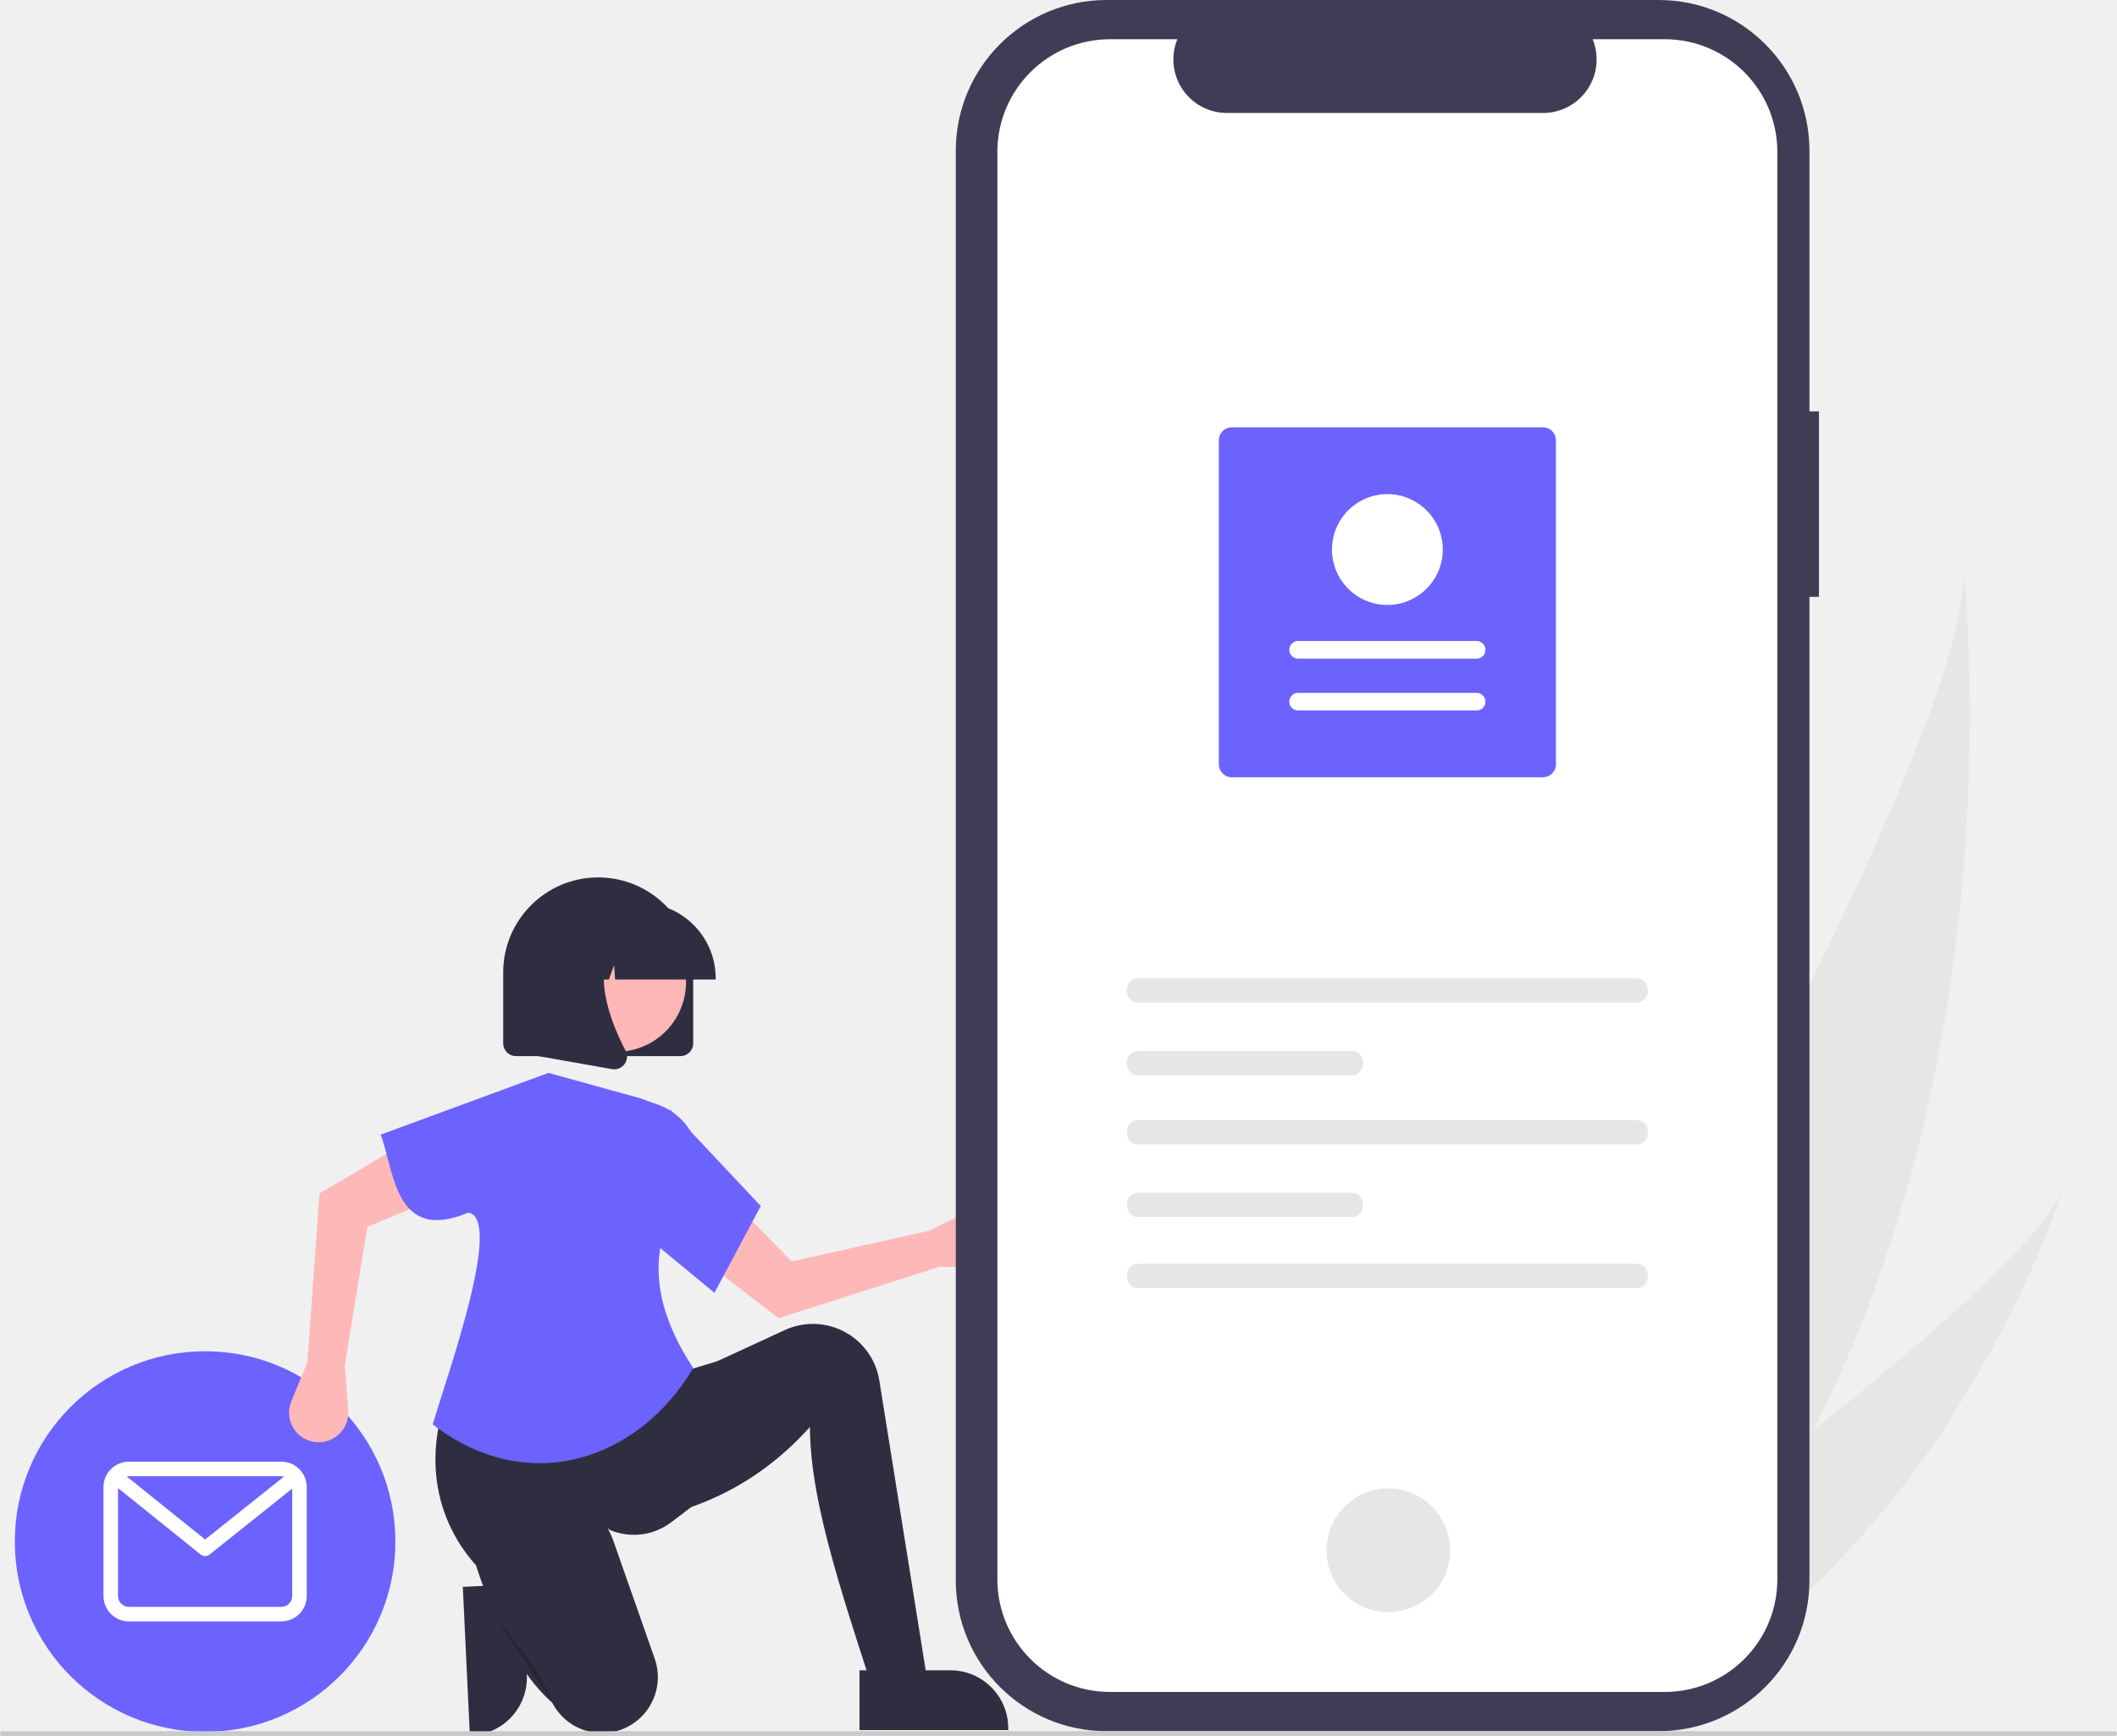
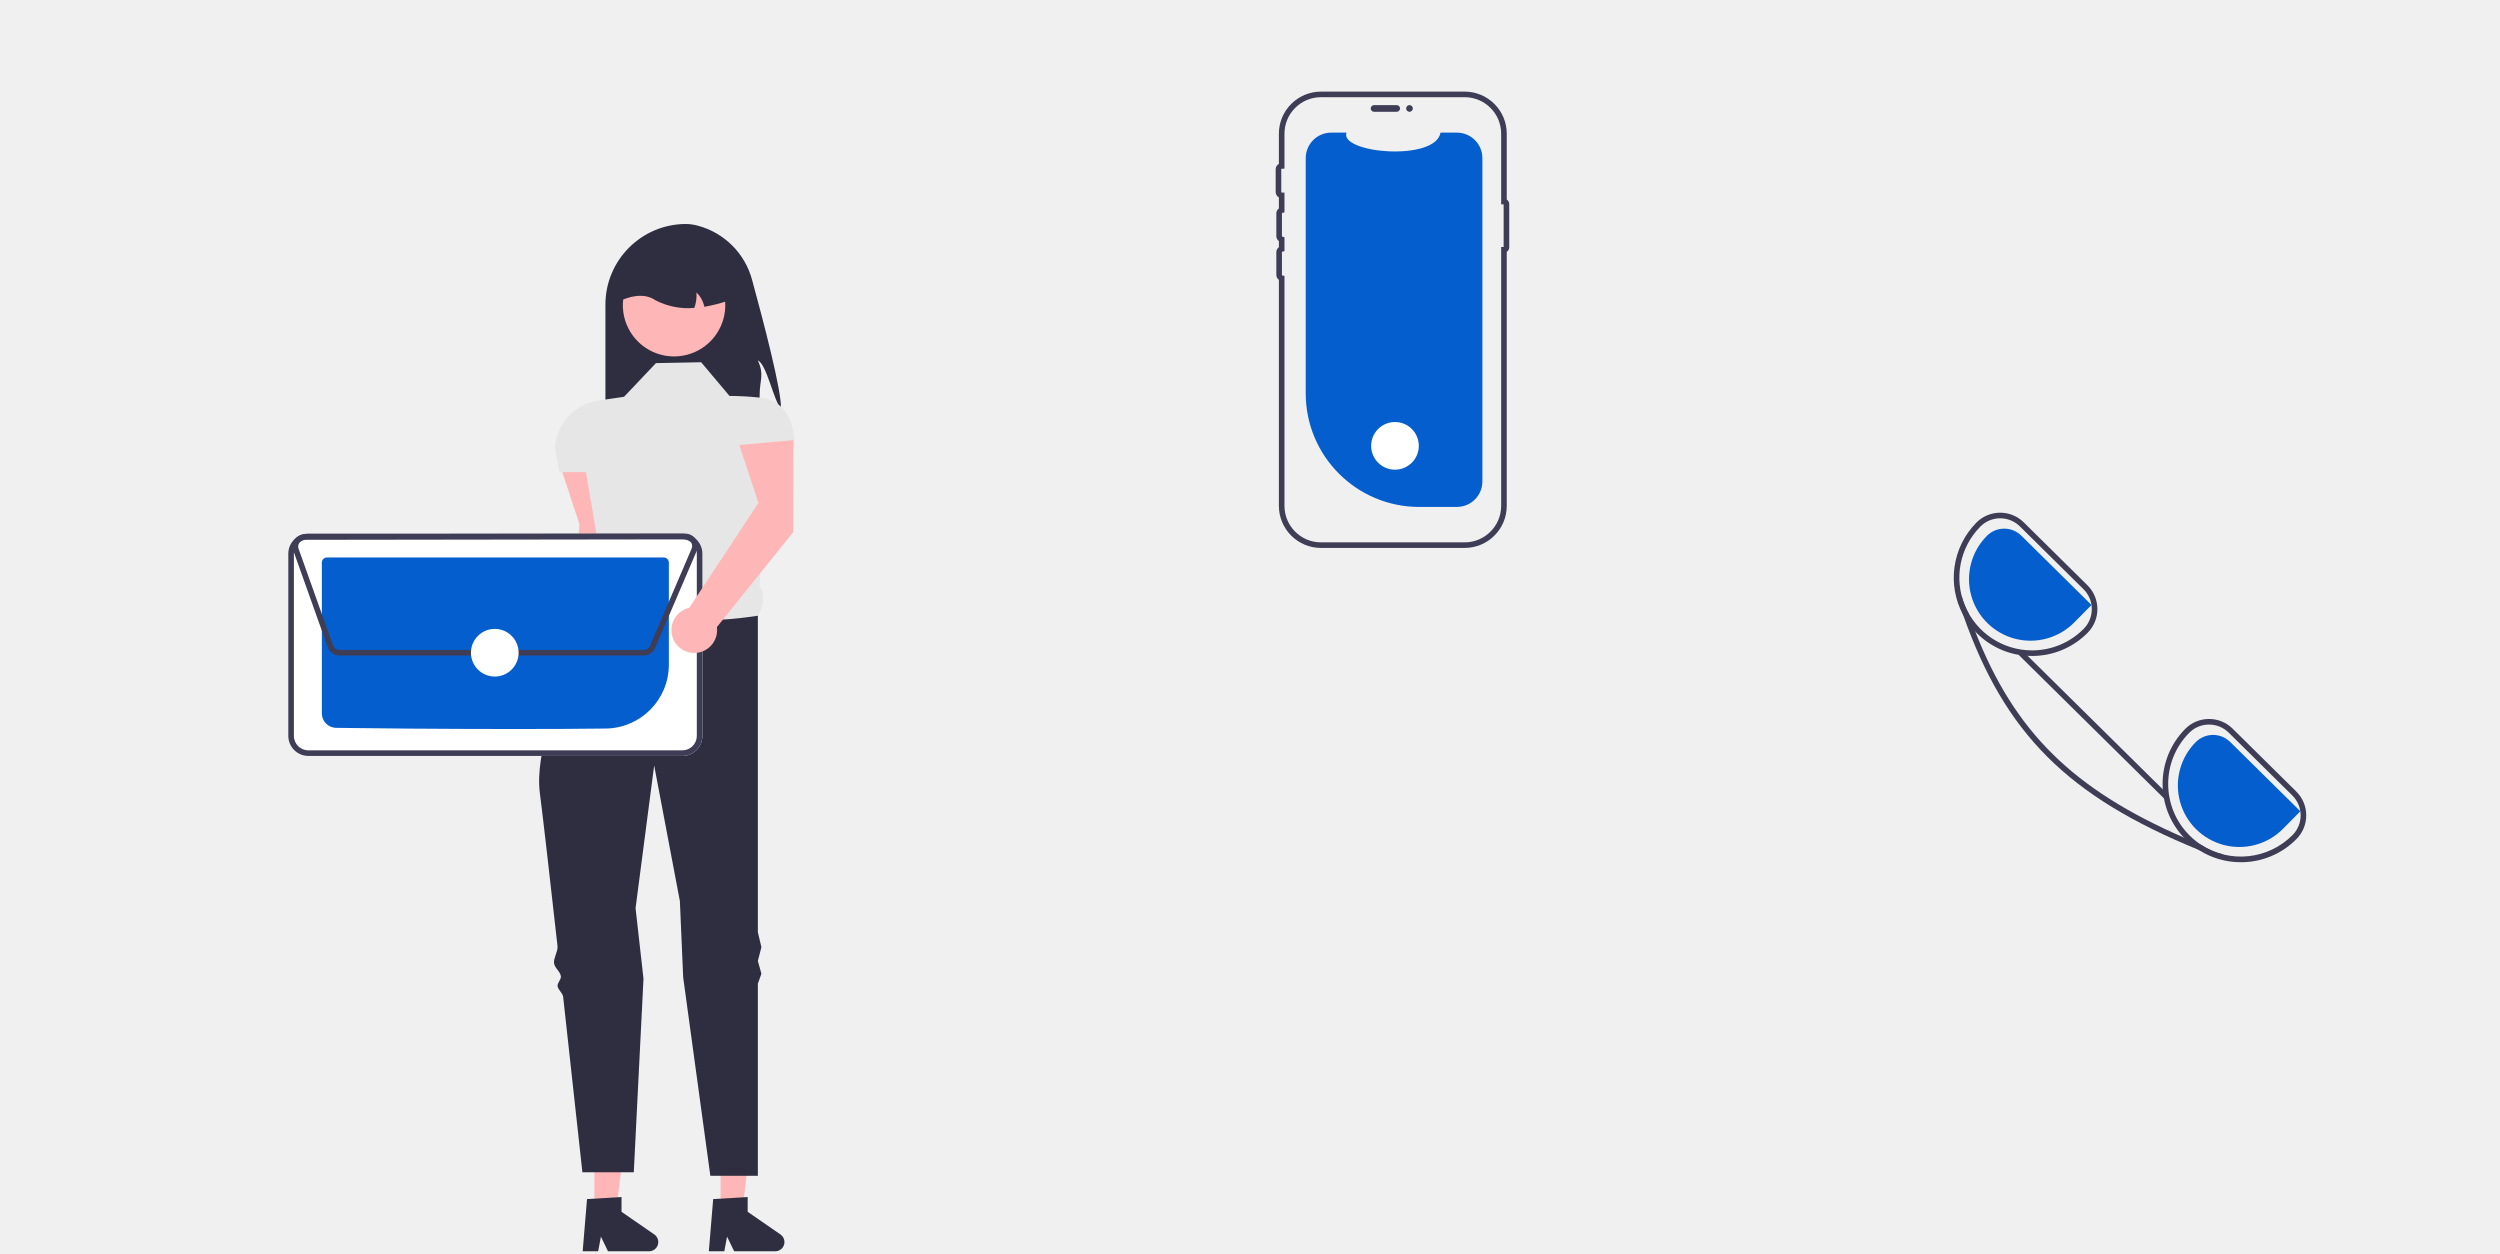
- <svg xmlns="http://www.w3.org/2000/svg" width="890" height="729.787" viewBox="0 0 890 729.787" role="img" artist="Katerina Limpitsouni" source="https://undraw.co/">
-   <path d="M374.677,751.016l1.81,38.157 0.0.002a24.345,24.345,0,0,1-23.164,25.469l-.79.037-2.964-62.474Z" transform="translate(-155 -85.10634)" fill="#2f2e41" />
-   <path d="M917.171,686.534c-18.173,35.465-41.224,69.764-70.389,100.808-.648.701-1.302,1.384-1.962,2.079l-69.101-32.713c.423-.702.886-1.491,1.385-2.353,29.683-50.787,208.865-360.591,203.203-430.758C980.966,329.384,1002.205,520.765,917.171,686.534Z" transform="translate(-155 -85.10634)" fill="#e6e6e6" />
-   <path d="M860.113,793.652c-.967.55-1.959,1.088-2.957,1.608l-51.838-24.541c.725-.514,1.569-1.122,2.539-1.806,15.881-11.403,63.105-45.613,109.314-82.38,49.658-39.511,98.152-81.964,105.354-102.228C1021.062,588.952,975.611,730.202,860.113,793.652Z" transform="translate(-155 -85.10634)" fill="#e6e6e6" />
-   <circle cx="86.23" cy="648.051" r="80" fill="#6c63ff" />
-   <path d="M273.275,699.586H209.184a10.694,10.694,0,0,0-10.682,10.682v45.779a10.694,10.694,0,0,0,10.682,10.682h64.091A10.694,10.694,0,0,0,283.957,756.046v-45.779A10.694,10.694,0,0,0,273.275,699.586Zm0,6.104a4.559,4.559,0,0,1,1.134.148l-33.172,26.461-32.978-26.515a4.58,4.58,0,0,1,.925-.094Zm0,54.935H209.184a4.583,4.583,0,0,1-4.578-4.578V710.679l34.711,27.909a3.052,3.052,0,0,0,3.815.007l34.72-27.697v45.148A4.583,4.583,0,0,1,273.275,760.624Z" transform="translate(-155 -85.10634)" fill="#fff" />
-   <path d="M549.968,617.658l17.9.147a12.454,12.454,0,0,0,12.398-14.43h0a12.454,12.454,0,0,0-17.807-9.191L545.579,602.513l-57.737,12.876-24.735-25.289-14.208,23.401,33.378,25.788Z" transform="translate(-155 -85.10634)" fill="#ffb8b8" />
-   <path d="M546.613,802.596l-21.089,4.056c-14.405-45.408-30.013-88.411-30.012-121.67-20.386,22.689-45.667,35.669-75.436,39.746l3.245-50.29,24.334-12.978,37.243-17.189a28.281,28.281,0,0,1,10.365-2.564h0a28.281,28.281,0,0,1,29.412,23.773Z" transform="translate(-155 -85.10634)" fill="#2f2e41" />
-   <path d="M445.627,718.644l-8.406,6.388a26.031,26.031,0,0,1-25.662,3.345h0C387.484,710.331,370.38,715.655,354.878,742.894c-18.594-20.985-23.182-51.295-6.587-82.651L440.355,662.27l18.656-5.678Z" transform="translate(-155 -85.10634)" fill="#2f2e41" />
-   <path d="M414.967,812.623h0a23.507,23.507,0,0,1-27.82-11.721c-8.274-7.287-15.255-17.721-21.309-30.409a235.353,235.353,0,0,1-11.167-28.683c-4.19-12.94,2.816-27.077,15.855-30.948q.582-.173,1.177-.326c17.406-4.469,35.281,5.571,41.231,22.528l17.301,49.308a23.507,23.507,0,0,1-14.398,29.964Q415.404,812.488,414.967,812.623Z" transform="translate(-155 -85.10634)" fill="#2f2e41" />
-   <path d="M362.891,764.878s20.278,22.712,24.334,35.69" transform="translate(-155 -85.10634)" opacity="0.2" style="isolation:isolate" />
-   <path d="M284.244,657.693l-6.787,16.564a12.454,12.454,0,0,0,8.791,16.872h0a12.454,12.454,0,0,0,15.149-13.118l-1.462-18.767,9.496-58.388,32.669-13.57-16.448-21.885L289.309,586.811Z" transform="translate(-155 -85.10634)" fill="#ffb8b8" />
-   <path d="M446.438,660.242c-23.306,39.147-69.767,54.306-109.56,23.652,7-23,29.6-86.567,15-89-31,13-31.045-17.523-36.843-32.799l70.569-25.956,38.123,10.545,7.815,2.773a26.42,26.42,0,0,1,17.582,24.537C433.109,597.129,421.254,621.809,446.438,660.242Z" transform="translate(-155 -85.10634)" fill="#6c63ff" />
-   <path d="M455.361,628.608,427.377,605.491l9.328-53.94,38.123,40.557Z" transform="translate(-155 -85.10634)" fill="#6c63ff" />
-   <path id="bc7f4772-a479-43ba-84b6-0038831d0625-113" data-name="b82a9922-ead1-40af-af3b-f133b244cde7" d="M919.705,258.051h-4v-109.545a63.4,63.4,0,0,0-63.4-63.4h-232.087a63.4,63.4,0,0,0-63.4,63.4v600.974a63.4,63.4,0,0,0,63.4,63.4H852.303a63.4,63.4,0,0,0,63.4-63.4V336.027h4Z" transform="translate(-155 -85.10634)" fill="#3f3d56" />
-   <path id="e7549b14-e146-4c1f-8b4f-7638ef62aaf0-114" data-name="b2a7827b-2d2c-407d-93be-35e4c67116bc" d="M854.862,101.599h-30.295a22.495,22.495,0,0,1-20.828,30.994h-132.959a22.495,22.495,0,0,1-20.827-30.991h-28.3a47.348,47.348,0,0,0-47.348,47.348v600.089a47.348,47.348,0,0,0,47.348,47.348H854.854a47.348,47.348,0,0,0,47.348-47.348v-0h0V148.947a47.348,47.348,0,0,0-47.348-47.348h.009Z" transform="translate(-155 -85.10634)" fill="#fff" />
-   <circle id="f4a12a6a-3235-4aa9-87a4-fdfa38e5097e" data-name="e6b07811-3d0f-4972-ba4c-46b0c6566e33" cx="583.658" cy="651.746" r="26" fill="#e6e6e6" />
-   <path d="M633.182,496.405c-2.458,0-4.458,2.283-4.458,5.088s2,5.088,4.458,5.088H843.325c2.458,0,4.458-2.283,4.458-5.088s-2-5.088-4.458-5.088Z" transform="translate(-155 -85.10634)" fill="#e6e6e6" />
-   <path d="M633.182,616.405c-2.458,0-4.458,2.283-4.458,5.088s2,5.088,4.458,5.088H843.325c2.458,0,4.458-2.283,4.458-5.088s-2-5.088-4.458-5.088Z" transform="translate(-155 -85.10634)" fill="#e6e6e6" />
-   <path d="M633.182,526.932c-2.458,0-4.458,2.283-4.458,5.088s2,5.088,4.458,5.088h90.425c2.458,0,4.458-2.283,4.458-5.088s-2-5.088-4.458-5.088Z" transform="translate(-155 -85.10634)" fill="#e6e6e6" />
-   <path d="M633.182,556.03c-2.458,0-4.458,2.283-4.458,5.088s2,5.088,4.458,5.088H843.325c2.458,0,4.458-2.283,4.458-5.088s-2-5.088-4.458-5.088Z" transform="translate(-155 -85.10634)" fill="#e6e6e6" />
-   <path d="M633.182,586.558c-2.458,0-4.458,2.283-4.458,5.088s2,5.088,4.458,5.088h90.425c2.458,0,4.458-2.283,4.458-5.088s-2-5.088-4.458-5.088Z" transform="translate(-155 -85.10634)" fill="#e6e6e6" />
-   <path d="M672.853,264.733H803.667a5.457,5.457,0,0,1,5.451,5.451V406.421a5.457,5.457,0,0,1-5.451,5.451H672.853a5.457,5.457,0,0,1-5.451-5.451V270.184A5.457,5.457,0,0,1,672.853,264.733Z" transform="translate(-155 -85.10634)" fill="#6c63ff" />
-   <path d="M775.793,383.777a3.7,3.7,0,1,0,.004-7.401H700.727a3.7,3.7,0,1,0-.004,7.401H775.793Z" transform="translate(-155 -85.10634)" fill="#fff" />
-   <path d="M775.793,361.975a3.7,3.7,0,0,0,0-7.401H700.727a3.7,3.7,0,1,0-.004,7.401H775.793Z" transform="translate(-155 -85.10634)" fill="#fff" />
-   <path d="M738.26,292.828a23.293,23.293,0,1,1-23.293,23.293v0A23.319,23.319,0,0,1,738.26,292.828Z" transform="translate(-155 -85.10634)" fill="#fff" />
-   <path d="M441.064,529.077H371.914a5.371,5.371,0,0,1-5.365-5.365V493.906a39.94,39.94,0,1,1,79.88,0v29.806A5.371,5.371,0,0,1,441.064,529.077Z" transform="translate(-155 -85.10634)" fill="#2f2e41" />
-   <circle cx="414.124" cy="497.999" r="29.283" transform="translate(-376.4859 537.3971) rotate(-61.33682)" fill="#ffb6b6" />
-   <path d="M455.878,496.886H413.595l-.434-6.071-2.168,6.071h-6.511l-.859-12.032-4.297,12.032h-12.598V496.29a31.63,31.63,0,0,1,31.594-31.594h5.961A31.63,31.63,0,0,1,455.878,496.29Z" transform="translate(-155 -85.10634)" fill="#2f2e41" />
-   <path d="M413.248,534.64a5.481,5.481,0,0,1-.949-.084l-30.962-5.463V477.923h34.083l-.844.984c-11.74,13.692-2.895,35.894,3.422,47.91a5.286,5.286,0,0,1-.42,5.612A5.344,5.344,0,0,1,413.248,534.64Z" transform="translate(-155 -85.10634)" fill="#2f2e41" />
-   <path d="M516.333,787.282l38.2-.002h.002A24.345,24.345,0,0,1,578.878,811.624v.791l-62.544.002Z" transform="translate(-155 -85.10634)" fill="#2f2e41" />
-   <path d="M1044,814.894H156a1,1,0,0,1,0-2h888a1,1,0,0,1,0,2Z" transform="translate(-155 -85.10634)" fill="#cacaca" />
+ <svg xmlns="http://www.w3.org/2000/svg" width="894.249" height="448.282" viewBox="0 0 894.249 448.282" role="img" artist="Katerina Limpitsouni" source="https://undraw.co/">
+   <path d="M447.37,674.141q-40.475,0-80.829-1.449c-38.44-1.381-78.19-2.808-115.136-23.299-25.845-14.333-48.735-37.329-66.194-66.504a223.77,223.77,0,0,1-25.369-63.604,261.476,261.476,0,0,1,.953-123.779,219.834,219.834,0,0,1,14.741-40.4c26.943-55.793,76.085-93.246,134.826-102.754a6.807,6.807,0,0,1,1.463-.031c.264.014.528.029.796.018l.346-.11a16.882,16.882,0,0,1,2.721-.698c90.594-13.487,186.365,13.802,276.952,78.914,70.042,50.351,162.868,77.464,283.781,82.889l1.717.09c33.66,1.934,66.218,15.811,94.16,40.133,27.579,24.006,48.287,56.034,59.884,92.624,1.426,4.461,2.733,9.104,3.884,13.801a26.039,26.039,0,0,1-6.941,24.69v.009l-.301.31c-.725.721-1.488,1.412-2.267,2.056l-.917.756c-7.727,6.365-13.83,11.394-21.135,15.299a64.983,64.983,0,0,1-15.419,5.821c-29.465,7.184-59.388,13.844-88.936,19.797-57.385,11.57-116.281,21.115-175.054,28.368A2269.141,2269.141,0,0,1,447.37,674.141Zm-136.232-419.845a3.507,3.507,0,0,0-.539.037c-58.192,9.419-106.869,46.504-133.544,101.745a217.624,217.624,0,0,0-14.595,40,259.188,259.188,0,0,0-.941,122.681,221.622,221.622,0,0,0,25.123,62.996c17.288,28.889,39.944,51.654,65.518,65.836,36.614,20.308,76.176,21.729,114.436,23.102a2266.314,2266.314,0,0,0,358.315-15.595c58.735-7.249,117.593-16.787,174.94-28.351,29.528-5.948,59.43-12.604,88.875-19.783a63.358,63.358,0,0,0,15.047-5.679c7.157-3.826,13.202-8.807,20.855-15.111l.917-.755c.67-.554,1.329-1.146,1.958-1.761l.181-.189c6.289-6.339,8.735-14.702,6.71-22.944v-.001c-1.139-4.646-2.432-9.24-3.844-13.655-23.69-74.746-84.974-127.569-152.496-131.447l-1.707-.09c-55.232-2.479-103.564-9.344-147.752-20.99-52.75-13.902-98.801-34.83-136.876-62.201-90.242-64.862-185.613-92.049-275.811-78.626a15.473,15.473,0,0,0-2.479.643l-.623.174a9.374,9.374,0,0,1-1.062-.013C311.537,254.307,311.335,254.296,311.138,254.296Z" transform="translate(-152.8755 -225.8589)" fill="#f0f0f0" />
+   <path d="M432.202,371.915c-2.498-2.397-5.053-15.762-8.242-17.118,2.384,5.269.653,6.663.64,12.446a39.123,39.123,0,0,1-1.141,9.745H369.435V334.825a28.847,28.847,0,0,1,28.848-28.848,17.214,17.214,0,0,1,4.276.626A27.428,27.428,0,0,1,421.909,326.007C426.028,341.061,432.578,366.119,432.202,371.915Z" transform="translate(-152.8755 -225.8589)" fill="#2f2e41" />
+   <path d="M372.605,423.782l.027-32.863L353.314,392.645l6.818,20.726-3.191,52.096a8.173,8.173,0,1,0,9.89,6.889Z" transform="translate(-152.8755 -225.8589)" fill="#ffb6b6" />
+   <polygon points="257.746 432.76 265.55 432.759 269.263 402.657 257.744 402.657 257.746 432.76" fill="#ffb6b6" />
+   <path d="M407.978,654.769l12.337-.736v5.286l11.729,8.101a3.302,3.302,0,0,1-1.876,6.019H415.481L412.949,668.209l-.988,5.228h-5.538Z" transform="translate(-152.8755 -225.8589)" fill="#2f2e41" />
+   <polygon points="212.62 432.76 220.425 432.759 224.137 402.657 212.619 402.657 212.62 432.76" fill="#ffb6b6" />
+   <path d="M362.853,654.769l12.337-.736v5.286l11.729,8.101a3.302,3.302,0,0,1-1.876,6.019H370.355l-2.532-5.228-.988,5.228H361.297Z" transform="translate(-152.8755 -225.8589)" fill="#2f2e41" />
+   <path d="M403.672,355.43l-16.167.317-11.412,12.046-9.149,1.342a18.266,18.266,0,0,0-15.577,16.897v0l1.585,8.706h9.51l5.502,32.303c-2.139,5.451-2.285,9.754,2.107,11.444l13.631,25.678L423.96,446.094c2.042-3.51,2.696-7.036.609-10.464l2.878-49.45h9.677v0c0-9.249-3.128-17.046-12.32-18.075a108.654,108.654,0,0,0-10.989-.629Z" transform="translate(-152.8755 -225.8589)" fill="#e6e6e6" />
+   <path d="M423.96,446.094s-39.309,6.974-53.891-7.608c0,0-1.48,2.513-3.711,6.682-.642,1.199-1.881,2.011-2.629,3.463-.68,1.32-2.429,2.942-3.17,4.439-.596,1.204.36,2.777-.26,4.078-7.468,15.664-16.193,37.759-14.322,52.348,1.206,9.409,3.698,31.302,6.322,54.816.205,1.837-1.455,4.197-1.249,6.049.194,1.746,2.255,2.984,2.45,4.734.129,1.162-1.31,2.348-1.181,3.508.141,1.273,1.85,2.522,1.991,3.79,3.594,32.468,6.886,62.781,6.886,62.781h18.386l3.469-69.232-2.835-25.236,6.657-51.038,9.193,48.502,1.183,27.297,9.715,70.975H423.96v-68.708l1.268-3.569-1.268-4.578,1.268-4.932-1.268-5.372Z" transform="translate(-152.8755 -225.8589)" fill="#2f2e41" />
+   <path d="M408.634,346.055a18.326,18.326,0,1,1,3.175-15.314c.053.22.097.438.14.665A18.301,18.301,0,0,1,408.634,346.055Z" transform="translate(-152.8755 -225.8589)" fill="#ffb6b6" />
+   <path d="M404.813,335.598a9.633,9.633,0,0,0-2.815-5.104,13.142,13.142,0,0,1-.761,5.51,25.395,25.395,0,0,1-13.955-2.764c-3.233-2.194-7.348-2.004-12.141,0a17.75,17.75,0,0,1,17.752-17.752h3.17a17.756,17.756,0,0,1,17.752,17.752A52.852,52.852,0,0,1,404.813,335.598Z" transform="translate(-152.8755 -225.8589)" fill="#2f2e41" />
+   <circle cx="113.249" cy="285" r="51" fill="#f0f0f0" />
+   <circle cx="438.249" cy="51" r="51" fill="#f0f0f0" />
+   <circle cx="843.249" cy="293" r="51" fill="#f0f0f0" />
+   <path d="M683.125,282.421V398.067A9.119,9.119,0,0,1,674.101,407.186a.802.802,0,0,1-.1.004H660.541a40.606,40.606,0,0,1-40.606-40.606v-84.163a9.123,9.123,0,0,1,9.123-9.123l5.454,0c-2.527,7.371,31.765,10.474,33.648,0l5.841,0A9.123,9.123,0,0,1,683.125,282.421Z" transform="translate(-152.8755 -225.8589)" fill="#045ecd" />
+   <path d="M643.182,264.65a1.197,1.197,0,0,1,1.196-1.196h8.13a1.196,1.196,0,0,1,0,2.391h-8.13A1.197,1.197,0,0,1,643.182,264.65Z" transform="translate(-152.8755 -225.8589)" fill="#3f3d56" />
+   <path d="M676.794,421.859h-51.416a15.063,15.063,0,0,1-15.046-15.046V325.972a2.187,2.187,0,0,1-.911-1.779v-8.13a2.186,2.186,0,0,1,.911-1.778v-2.182a2.186,2.186,0,0,1-.911-1.778v-8.131a2.186,2.186,0,0,1,.911-1.778v-3.944a2.184,2.184,0,0,1-1.15-1.93v-8.13a2.184,2.184,0,0,1,1.15-1.93V273.674A15.063,15.063,0,0,1,625.378,258.628h51.416a15.063,15.063,0,0,1,15.046,15.046V297.23a1.886,1.886,0,0,1,.886,1.598v15.503a1.887,1.887,0,0,1-.886,1.599V406.813A15.063,15.063,0,0,1,676.794,421.859ZM625.378,260.628a13.061,13.061,0,0,0-13.046,13.046v12.508l-.962.037a.195.195,0,0,0-.188.192V294.541a.196.196,0,0,0,.188.192l.962.037v7.049l-.761.188a.197.197,0,0,0-.15.187v8.131a.197.197,0,0,0,.15.187l.761.188v4.991l-.761.188a.197.197,0,0,0-.15.187v8.13a.197.197,0,0,0,.15.187l.761.188V406.813a13.061,13.061,0,0,0,13.046,13.046h51.416a13.061,13.061,0,0,0,13.046-13.046V314.217h.886V298.942h-.886V273.674a13.061,13.061,0,0,0-13.046-13.046Z" transform="translate(-152.8755 -225.8589)" fill="#3f3d56" />
+   <circle cx="504.176" cy="38.791" r="1.196" fill="#3f3d56" />
+   <path d="M396.956,496.262H263.168a7.188,7.188,0,0,1-7.17-7.169v-65.189a7.188,7.188,0,0,1,7.169-7.17H396.955a7.188,7.188,0,0,1,7.17,7.169v65.189A7.188,7.188,0,0,1,396.956,496.262Z" transform="translate(-152.8755 -225.8589)" fill="#fff" />
+   <path d="M396.956,496.262H263.168a7.188,7.188,0,0,1-7.17-7.169v-65.189a7.188,7.188,0,0,1,7.169-7.17H396.955a7.188,7.188,0,0,1,7.17,7.169v65.189A7.188,7.188,0,0,1,396.956,496.262ZM263.168,418.734a5.185,5.185,0,0,0-5.17,5.171v65.187a5.185,5.185,0,0,0,5.171,5.17H396.954a5.185,5.185,0,0,0,5.171-5.171v-65.187a5.185,5.185,0,0,0-5.171-5.17Z" transform="translate(-152.8755 -225.8589)" fill="#3f3d56" />
+   <path d="M337.232,486.628c-26.386,0-53.899-.252-64.164-.416a5.176,5.176,0,0,1-5.07-5.155V427.095a1.83,1.83,0,0,1,1.823-1.828H390.297a1.829,1.829,0,0,1,1.827,1.823v36.612a22.842,22.842,0,0,1-22.457,22.752C360.1,486.579,348.771,486.628,337.232,486.628Z" transform="translate(-152.8755 -225.8589)" fill="#045ecd" />
+   <path d="M383.146,460.339H274.287a4.438,4.438,0,0,1-4.164-2.936l-12.321-34.566a4.423,4.423,0,0,1,4.158-5.907l136.072-.189a4.423,4.423,0,0,1,4.359,5.198l.105.044-.391.912-.004.009-14.895,34.755A4.41,4.41,0,0,1,383.146,460.339Zm14.892-41.598-136.075.189a2.423,2.423,0,0,0-2.278,3.235l12.321,34.565a2.433,2.433,0,0,0,2.282,1.608H383.146a2.413,2.413,0,0,0,2.222-1.467l14.896-34.756.732.314-.732-.314a2.421,2.421,0,0,0-2.226-3.375Z" transform="translate(-152.8755 -225.8589)" fill="#3f3d56" />
+   <circle cx="176.983" cy="233.48" r="8.524" fill="#fff" />
+   <circle cx="498.983" cy="159.48" r="8.524" fill="#fff" />
+   <path d="M974.255,508.979l-22.77-22.48a11.884,11.884,0,0,0-8.43-3.46h-.08a11.914,11.914,0,0,0-8.46,3.56,27.991,27.991,0,0,0-.49,38.84c.24.26.49.51.74.76a27.248,27.248,0,0,0,4.56,3.65,27.676,27.676,0,0,0,15.11,4.43h.17a27.826,27.826,0,0,0,19.75-8.32,12.023,12.023,0,0,0-.1-16.98Zm-1.32,15.57a26.092,26.092,0,0,1-32.76,3.48,26.786,26.786,0,0,1-4.01-3.25,26.002,26.002,0,0,1-.23-36.77,9.913,9.913,0,0,1,7.06-2.97h.06a9.911,9.911,0,0,1,7.02,2.88l22.77,22.49a10.007,10.007,0,0,1,.09,14.14Z" transform="translate(-152.8755 -225.8589)" fill="#3f3d56" />
+   <path d="M899.545,435.199l-22.77-22.49a11.926,11.926,0,0,0-8.43-3.46h-.07a11.947,11.947,0,0,0-8.47,3.57,28.077,28.077,0,0,0-4.72,33l.01.01a27.562,27.562,0,0,0,4.33,5.93c.19.22.41.44.63.66a27.835,27.835,0,0,0,19.67,8.08h.18a27.854,27.854,0,0,0,19.75-8.33,11.999,11.999,0,0,0-.11-16.97Zm-1.32,15.57a25.855,25.855,0,0,1-18.33,7.73h-.17a26,26,0,0,1-18.49-44.27,10.008,10.008,0,0,1,14.14-.09l22.77,22.48A10.019,10.019,0,0,1,898.225,450.769Z" transform="translate(-152.8755 -225.8589)" fill="#3f3d56" />
+   <path d="M975.71,516.046l-25.103-24.794a8.727,8.727,0,0,0-12.327.076,22,22,0,1,0,31.305,30.919Z" transform="translate(-152.8755 -225.8589)" fill="#045ecd" />
+   <path d="M901.004,442.262l-25.103-24.794a8.727,8.727,0,0,0-12.327.076,22,22,0,1,0,31.305,30.919Z" transform="translate(-152.8755 -225.8589)" fill="#045ecd" />
+   <path d="M948.125,531.489l-.6,1.58q-4.23-1.605-8.2-3.22c-46.88-19.13-69.26-41.52-84.23-84.02l-.01-.01q-1.065-3-2.07-6.14l1.58-.51a25.542,25.542,0,0,0,2.3,5.78q1.23,3.495,2.53,6.81c14.07,35.87,34.82,56.37,74.6,73.68q3,1.305,6.15,2.59A26.087,26.087,0,0,0,948.125,531.489Z" transform="translate(-152.8755 -225.8589)" fill="#3f3d56" />
+   <rect x="900.623" y="448.539" width="2.001" height="73" transform="translate(-229.9252 559.8239) rotate(-45.35527)" fill="#3f3d56" />
+   <path d="M436.64,416.173l.027-32.863-19.318,1.726,6.818,20.726-24.747,37.514a8.173,8.173,0,1,0,9.89,6.889Z" transform="translate(-152.8755 -225.8589)" fill="#ffb6b6" />
</svg>
